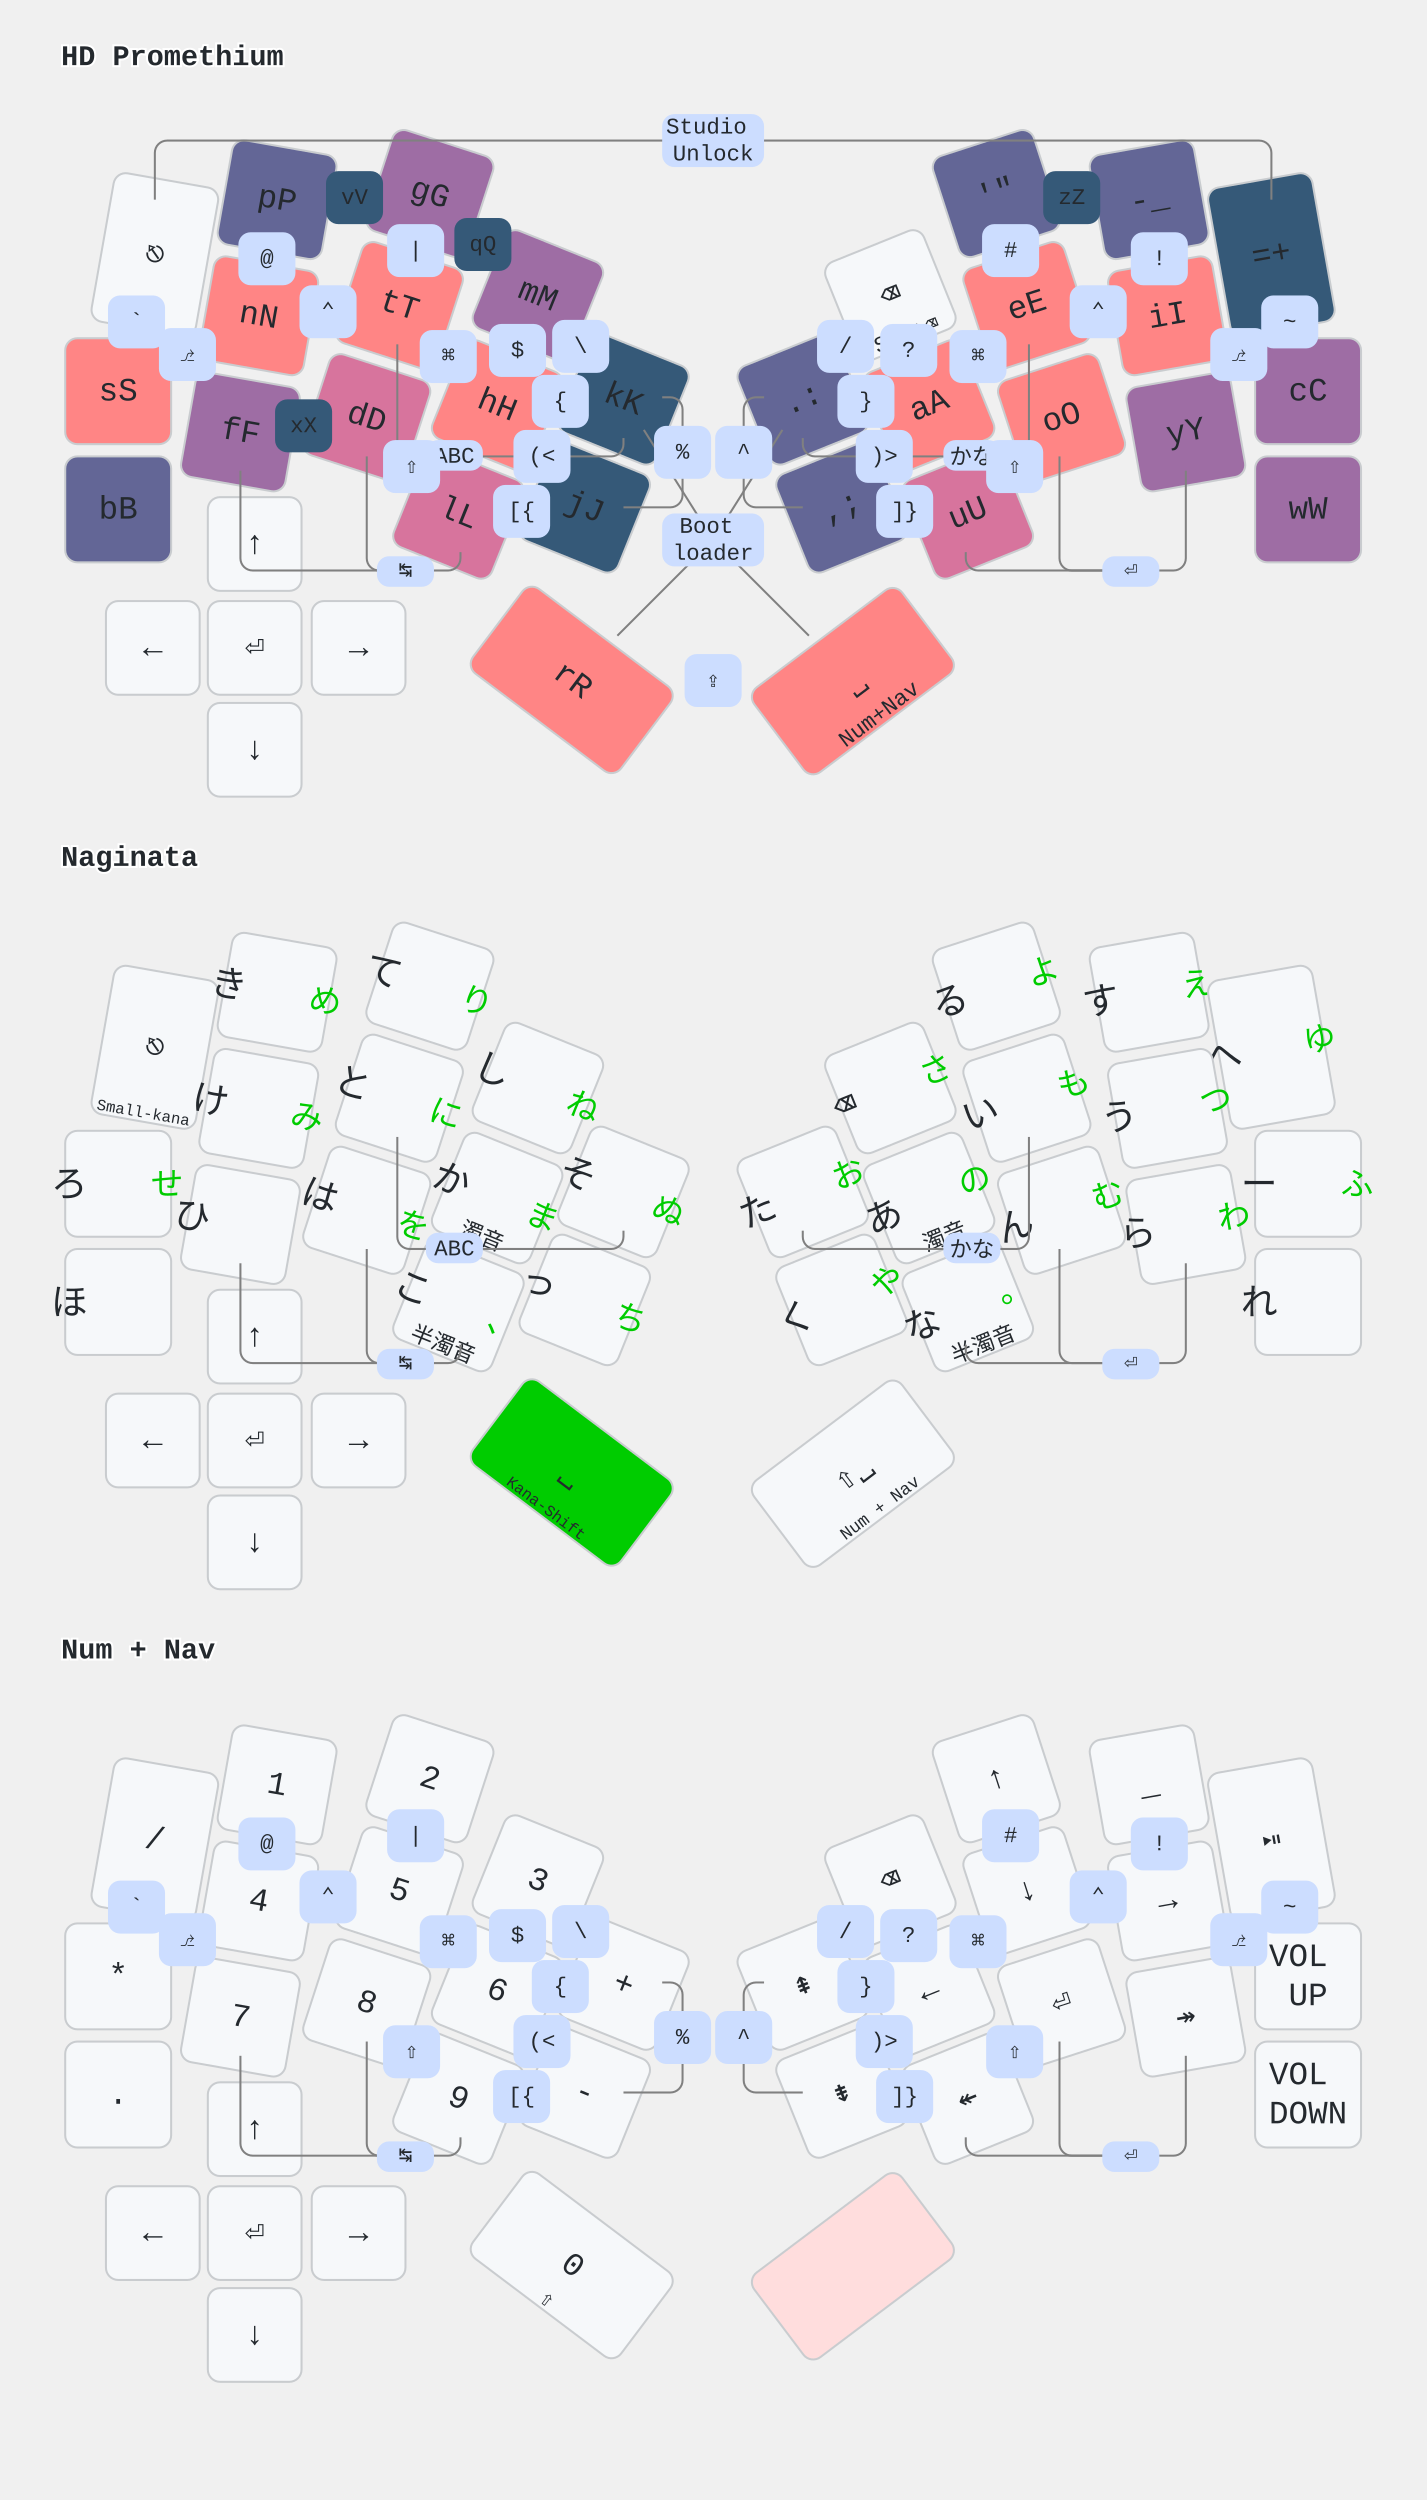
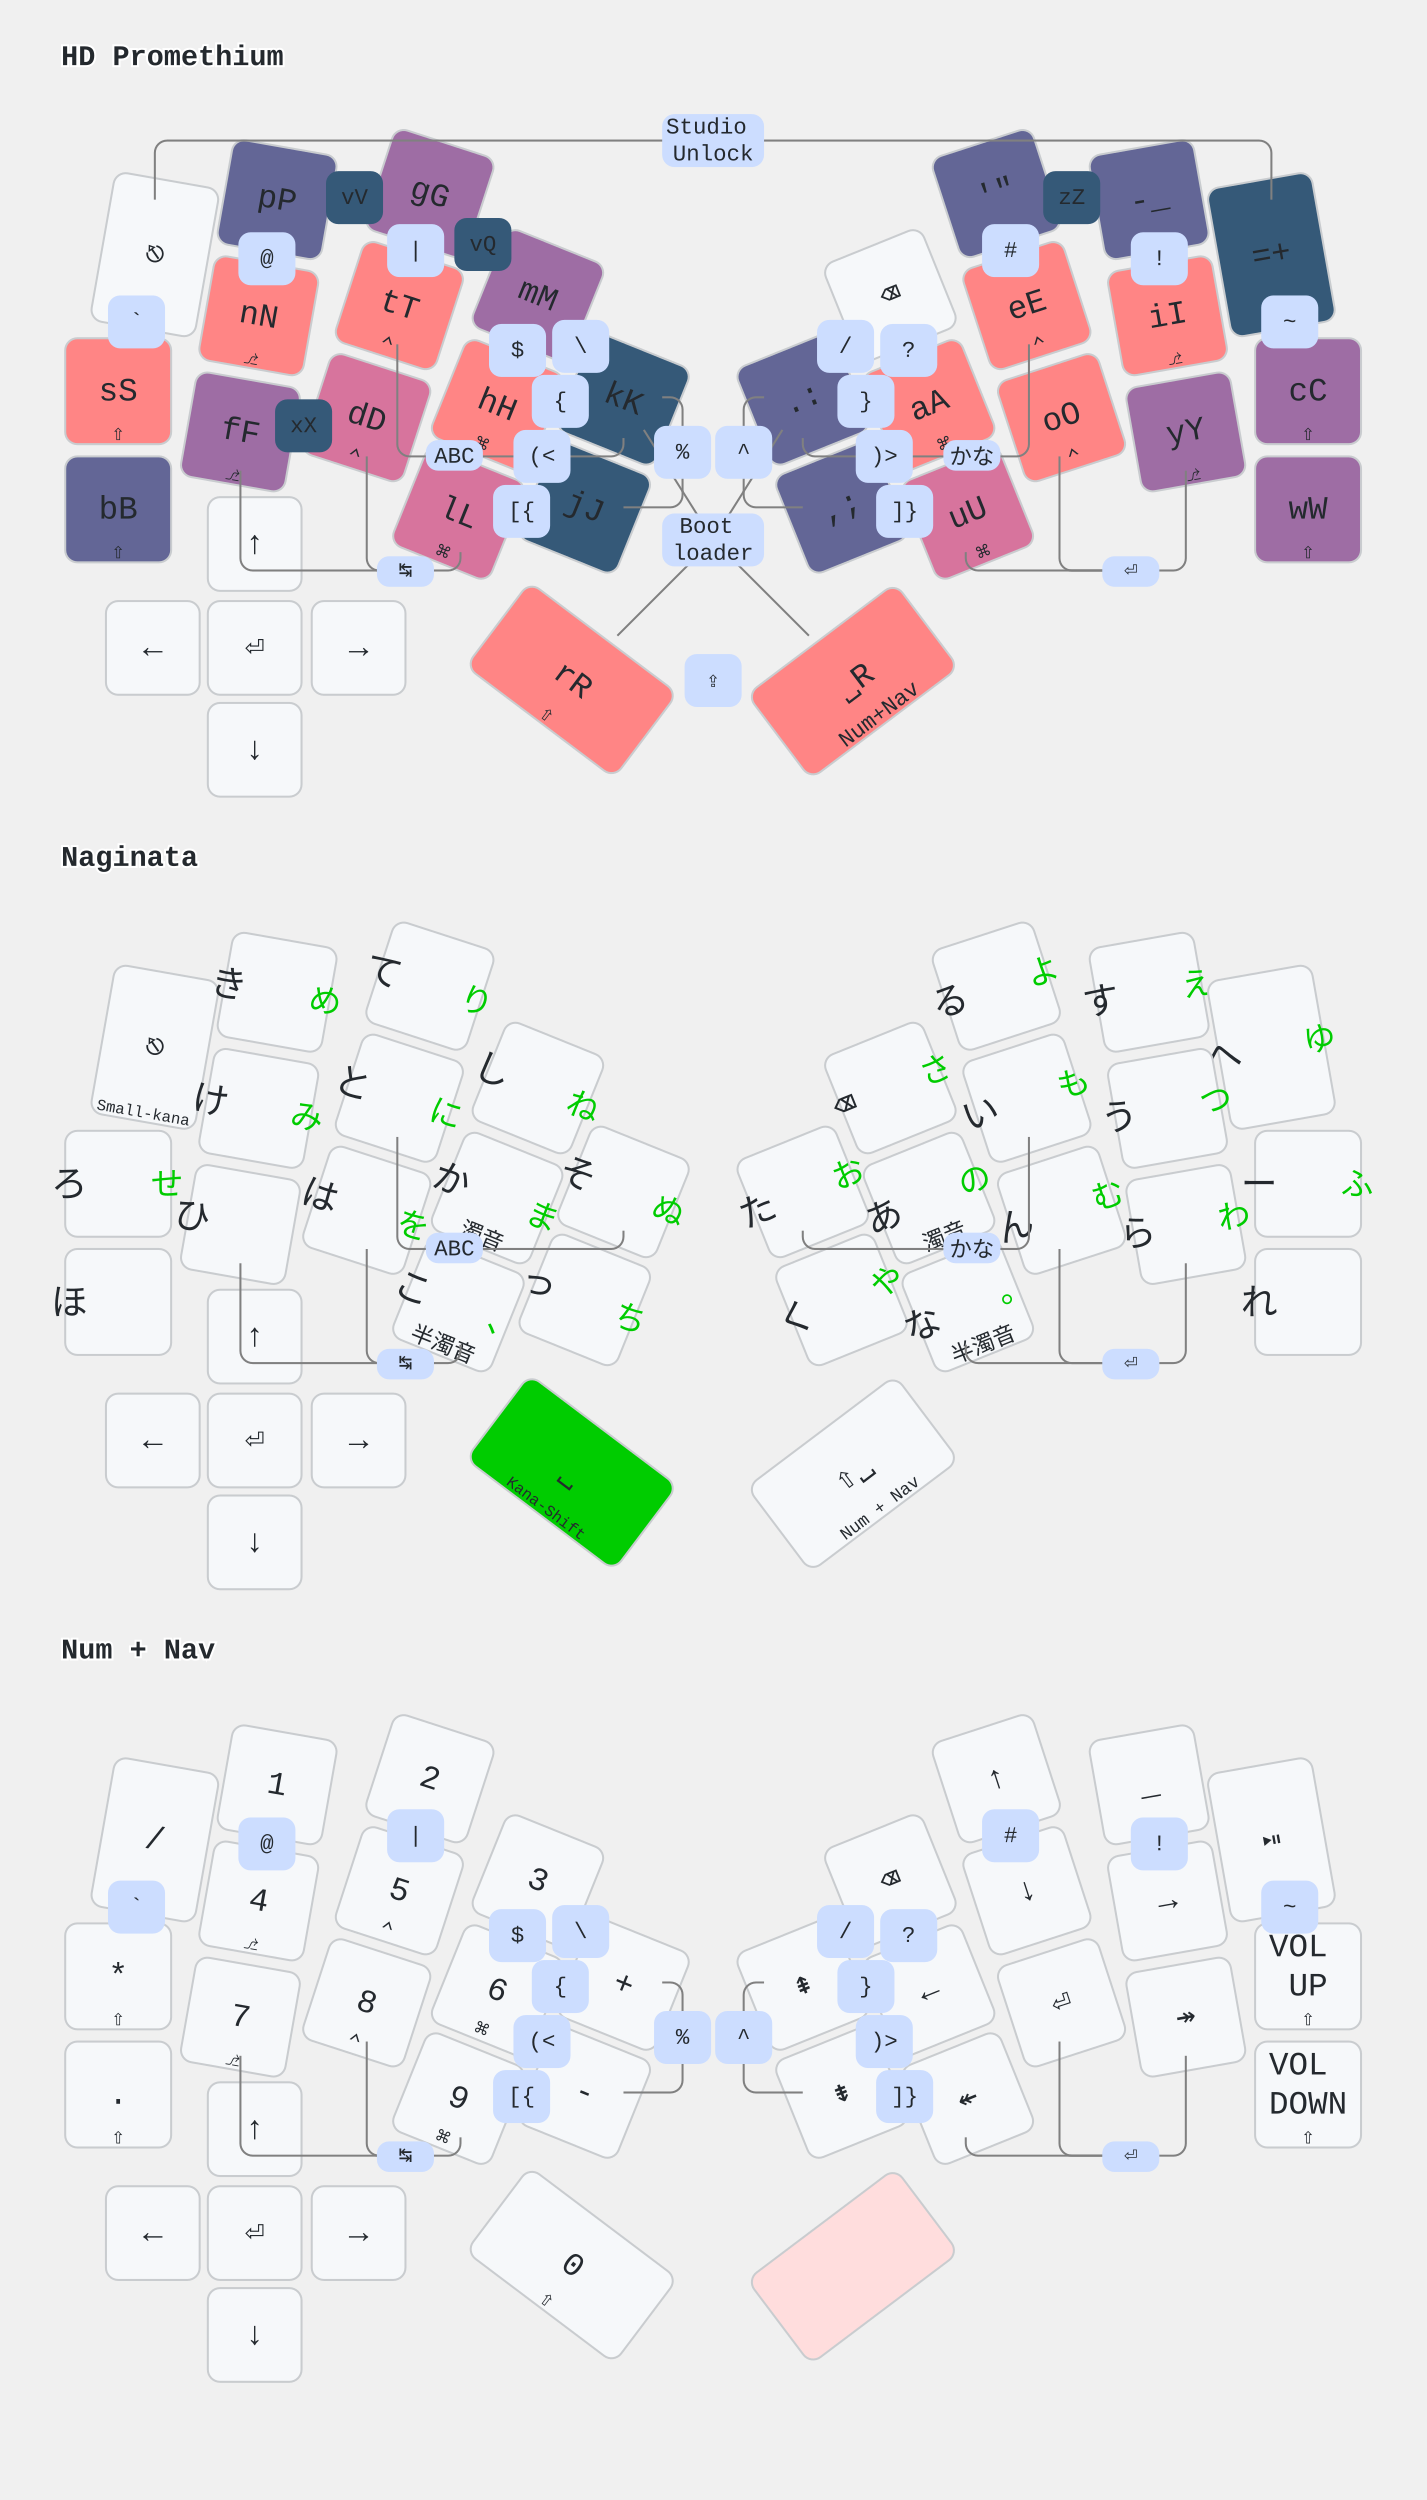
<svg xmlns="http://www.w3.org/2000/svg" width="700" height="1227" viewBox="0 0 700 1227" class="keymap">
  <style>/* inherit to force styles through use tags*/
svg path {
    fill: inherit;
}
/* font and background color specifications */
svg.keymap {
    font-family: SFMono-Regular,Consolas,Liberation Mono,Menlo,monospace;
    font-size: 14px;
    font-kerning: normal;
    text-rendering: optimizeLegibility;
    fill: #24292e;
}

/* default key styling */
rect.key {
    fill: #f6f8fa;
    stroke: #c9cccf;
    stroke-width: 1;
}

/* color accent for combo boxes */
rect.combo {
    fill: #cdf;
}

/* color accent for held keys */
rect.held, rect.combo.held {
    fill: #fdd;
}

/* color accent for ghost (optional) keys */
rect.ghost, rect.combo.ghost {
    stroke-dasharray: 4, 4;
    stroke-width: 2;
}

text {
    text-anchor: middle;
    dominant-baseline: middle;
}

/* styling for layer labels */
text.label {
    font-weight: bold;
    text-anchor: start;
    stroke: white;
    stroke-width: 2;
    paint-order: stroke;
}

text.tap {
    font-size: 16px;
}

/* styling for combo tap, and key hold/shifted label text */
text.combo, text.hold, text.shifted {
    font-size: 11px;
}

text.hold {
    text-anchor: middle;
    dominant-baseline: auto;
}

text.shifted {
    text-anchor: middle;
    dominant-baseline: hanging;
}

/* styling for hold/shifted label text in combo box */
text.combo.hold, text.combo.shifted {
    font-size: 8px;
}

/* lighter symbol for transparent keys */
text.trans {
    fill: #7b7e81;
}

/* styling for combo dendrons */
path.combo {
    stroke-width: 1;
    stroke: gray;
    fill: none;
}

/* Start Tabler Icons Cleanup */
/* cannot use height/width with glyphs */
.icon-tabler &gt; path {
    fill: inherit;
    stroke: inherit;
}
/* hide tabler's default box */
.icon-tabler &gt; path[stroke="none"][fill="none"] {
    visibility: collapse;
}

rect.low {
    fill: #355978;
}
rect.medium-low {
    fill: #636696;
}
rect.medium {
    fill: #9E6DA4;
}
rect.medium-high {
    fill: #D7749D;
}
rect.high {
    fill: #FF8585;
}

/* green styling for Naginata kana-shift */
rect.kshift {
    fill: #00CC00;
}
text.left {
    font-size: 18px;
    translate: 16px 7px;
}
text.right {
    fill: #00CC00;
    font-size: 16px;
    translate: -16px -10px;
}
</style>
  <g transform="translate(30, 0)" class="layer-HD Promethium">
    <text x="0" y="28" class="label" id="HD-Promethium">HD Promethium</text>
    <g transform="translate(0, 60)">
      <g transform="translate(46, 65) rotate(10.0)" class="key keypos-0">
        <rect rx="6" ry="6" x="-26" y="-37" width="52" height="74" class="key" />
        <text x="0" y="0" class="key tap">⎋</text>
      </g>
      <g transform="translate(106, 38) rotate(10.0)" class="key medium-low keypos-1">
        <rect rx="6" ry="6" x="-26" y="-26" width="52" height="52" class="key medium-low" />
        <text x="0" y="0" class="key medium-low tap">pP</text>
      </g>
      <g transform="translate(181, 35) rotate(18.0)" class="key medium keypos-2">
        <rect rx="6" ry="6" x="-26" y="-26" width="52" height="52" class="key medium" />
        <text x="0" y="0" class="key medium tap">gG</text>
      </g>
      <g transform="translate(234, 85) rotate(22.0)" class="key medium keypos-3">
        <rect rx="6" ry="6" x="-26" y="-26" width="52" height="52" class="key medium" />
        <text x="0" y="0" class="key medium tap">mM</text>
      </g>
      <g transform="translate(276, 136) rotate(22.0)" class="key low keypos-4">
        <rect rx="6" ry="6" x="-26" y="-26" width="52" height="52" class="key low" />
        <text x="0" y="0" class="key low tap">kK</text>
      </g>
      <g transform="translate(364, 136) rotate(-22.0)" class="key medium-low keypos-5">
        <rect rx="6" ry="6" x="-26" y="-26" width="52" height="52" class="key medium-low" />
        <text x="0" y="0" class="key medium-low tap">.:</text>
      </g>
      <g transform="translate(407, 85) rotate(-22.0)" class="key keypos-6">
        <rect rx="6" ry="6" x="-26" y="-26" width="52" height="52" class="key" />
        <text x="0" y="0" class="key tap">⌫</text>
-         <text x="0" y="24" class="key hold">Sft+⌫</text>
      </g>
      <g transform="translate(459, 35) rotate(-18.0)" class="key medium-low keypos-7">
        <rect rx="6" ry="6" x="-26" y="-26" width="52" height="52" class="key medium-low" />
        <text x="0" y="0" class="key medium-low tap">'"</text>
      </g>
      <g transform="translate(534, 38) rotate(-10.0)" class="key medium-low keypos-8">
        <rect rx="6" ry="6" x="-26" y="-26" width="52" height="52" class="key medium-low" />
        <text x="0" y="0" class="key medium-low tap">-_</text>
      </g>
      <g transform="translate(594, 65) rotate(-10.0)" class="key low keypos-9">
        <rect rx="6" ry="6" x="-26" y="-37" width="52" height="74" class="key low" />
        <text x="0" y="0" class="key low tap">=+</text>
      </g>
      <g transform="translate(28, 132)" class="key high keypos-10">
        <rect rx="6" ry="6" x="-26" y="-26" width="52" height="52" class="key high" />
        <text x="0" y="0" class="key high tap">sS</text>
+         <text x="0" y="24" class="key high hold">⇧</text>
      </g>
      <g transform="translate(97, 95) rotate(10.0)" class="key high keypos-11">
        <rect rx="6" ry="6" x="-26" y="-26" width="52" height="52" class="key high" />
        <text x="0" y="0" class="key high tap">nN</text>
+         <text x="0" y="24" class="key high hold">⎇</text>
      </g>
      <g transform="translate(166, 90) rotate(18.0)" class="key high keypos-12">
        <rect rx="6" ry="6" x="-26" y="-26" width="52" height="52" class="key high" />
        <text x="0" y="0" class="key high tap">tT</text>
+         <text x="0" y="24" class="key high hold">⌃</text>
      </g>
      <g transform="translate(214, 139) rotate(22.0)" class="key high keypos-13">
        <rect rx="6" ry="6" x="-26" y="-26" width="52" height="52" class="key high" />
        <text x="0" y="0" class="key high tap">hH</text>
+         <text x="0" y="24" class="key high hold">⌘</text>
      </g>
      <g transform="translate(257, 189) rotate(22.0)" class="key low keypos-14">
        <rect rx="6" ry="6" x="-26" y="-26" width="52" height="52" class="key low" />
        <text x="0" y="0" class="key low tap">jJ</text>
      </g>
      <g transform="translate(383, 189) rotate(-22.0)" class="key medium-low keypos-15">
        <rect rx="6" ry="6" x="-26" y="-26" width="52" height="52" class="key medium-low" />
        <text x="0" y="0" class="key medium-low tap">,;</text>
      </g>
      <g transform="translate(426, 139) rotate(-22.0)" class="key high keypos-16">
        <rect rx="6" ry="6" x="-26" y="-26" width="52" height="52" class="key high" />
        <text x="0" y="0" class="key high tap">aA</text>
+         <text x="0" y="24" class="key high hold">⌘</text>
      </g>
      <g transform="translate(474, 90) rotate(-18.0)" class="key high keypos-17">
        <rect rx="6" ry="6" x="-26" y="-26" width="52" height="52" class="key high" />
        <text x="0" y="0" class="key high tap">eE</text>
+         <text x="0" y="24" class="key high hold">⌃</text>
      </g>
      <g transform="translate(543, 95) rotate(-10.0)" class="key high keypos-18">
        <rect rx="6" ry="6" x="-26" y="-26" width="52" height="52" class="key high" />
        <text x="0" y="0" class="key high tap">iI</text>
+         <text x="0" y="24" class="key high hold">⎇</text>
      </g>
      <g transform="translate(612, 132)" class="key medium keypos-19">
        <rect rx="6" ry="6" x="-26" y="-26" width="52" height="52" class="key medium" />
        <text x="0" y="0" class="key medium tap">cC</text>
+         <text x="0" y="24" class="key medium hold">⇧</text>
      </g>
      <g transform="translate(28, 190)" class="key medium-low keypos-20">
        <rect rx="6" ry="6" x="-26" y="-26" width="52" height="52" class="key medium-low" />
        <text x="0" y="0" class="key medium-low tap">bB</text>
+         <text x="0" y="24" class="key medium-low hold">⇧</text>
      </g>
      <g transform="translate(88, 152) rotate(10.0)" class="key medium keypos-21">
        <rect rx="6" ry="6" x="-26" y="-26" width="52" height="52" class="key medium" />
        <text x="0" y="0" class="key medium tap">fF</text>
+         <text x="0" y="24" class="key medium hold">⎇</text>
      </g>
      <g transform="translate(150, 145) rotate(18.0)" class="key medium-high keypos-22">
        <rect rx="6" ry="6" x="-26" y="-26" width="52" height="52" class="key medium-high" />
        <text x="0" y="0" class="key medium-high tap">dD</text>
+         <text x="0" y="24" class="key medium-high hold">⌃</text>
      </g>
      <g transform="translate(195, 192) rotate(22.0)" class="key medium-high keypos-23">
        <rect rx="6" ry="6" x="-26" y="-26" width="52" height="52" class="key medium-high" />
        <text x="0" y="0" class="key medium-high tap">lL</text>
+         <text x="0" y="24" class="key medium-high hold">⌘</text>
      </g>
      <g transform="translate(251, 274) rotate(37.0)" class="key high keypos-24">
        <rect rx="6" ry="6" x="-46" y="-26" width="91" height="52" class="key high" />
        <text x="0" y="0" class="key high tap">rR</text>
+         <text x="0" y="24" class="key high hold">⇧</text>
      </g>
      <g transform="translate(389, 274) rotate(-37.0)" class="key high keypos-25">
        <rect rx="6" ry="6" x="-46" y="-26" width="91" height="52" class="key high" />
-         <text x="0" y="0" class="key high tap">⎵</text>
+         <text x="0" y="0" class="key high tap">⎵R</text>
        <text x="0" y="24" class="key high hold">Num+Nav</text>
      </g>
      <g transform="translate(445, 192) rotate(-22.0)" class="key medium-high keypos-26">
        <rect rx="6" ry="6" x="-26" y="-26" width="52" height="52" class="key medium-high" />
        <text x="0" y="0" class="key medium-high tap">uU</text>
+         <text x="0" y="24" class="key medium-high hold">⌘</text>
      </g>
      <g transform="translate(491, 145) rotate(-18.0)" class="key high keypos-27">
        <rect rx="6" ry="6" x="-26" y="-26" width="52" height="52" class="key high" />
        <text x="0" y="0" class="key high tap">oO</text>
+         <text x="0" y="24" class="key high hold">⌃</text>
      </g>
      <g transform="translate(552, 152) rotate(-10.0)" class="key medium keypos-28">
        <rect rx="6" ry="6" x="-26" y="-26" width="52" height="52" class="key medium" />
        <text x="0" y="0" class="key medium tap">yY</text>
+         <text x="0" y="24" class="key medium hold">⎇</text>
      </g>
      <g transform="translate(612, 190)" class="key medium keypos-29">
        <rect rx="6" ry="6" x="-26" y="-26" width="52" height="52" class="key medium" />
        <text x="0" y="0" class="key medium tap">wW</text>
+         <text x="0" y="24" class="key medium hold">⇧</text>
      </g>
      <g transform="translate(95, 207)" class="key keypos-30">
        <rect rx="6" ry="6" x="-23" y="-23" width="46" height="46" class="key" />
        <text x="0" y="0" class="key tap">↑</text>
      </g>
      <g transform="translate(45, 258)" class="key keypos-31">
        <rect rx="6" ry="6" x="-23" y="-23" width="46" height="46" class="key" />
        <text x="0" y="0" class="key tap">←</text>
      </g>
      <g transform="translate(95, 258)" class="key keypos-32">
        <rect rx="6" ry="6" x="-23" y="-23" width="46" height="46" class="key" />
        <text x="0" y="0" class="key tap">⏎</text>
      </g>
      <g transform="translate(146, 258)" class="key keypos-33">
        <rect rx="6" ry="6" x="-23" y="-23" width="46" height="46" class="key" />
        <text x="0" y="0" class="key tap">→</text>
      </g>
      <g transform="translate(95, 308)" class="key keypos-34">
        <rect rx="6" ry="6" x="-23" y="-23" width="46" height="46" class="key" />
        <text x="0" y="0" class="key tap">↓</text>
      </g>
      <g class="combo combopos-0">
        <path d="M320,9 h-268 a6.0,6.0 0 0 0 -6.0,6.0 v23" class="combo" />
        <path d="M320,9 h268 a6.0,6.0 0 0 1 6.0,6.0 v23" class="combo" />
        <rect rx="6" ry="6" x="295" y="-4" width="50" height="26" class="combo" />
        <text x="320" y="9" class="combo tap">
          <tspan x="320" dy="-0.6em">Studio</tspan>
          <tspan x="320" dy="1.2em">Unlock</tspan>
        </text>
      </g>
      <g class="combo combopos-1">
        <path d="M320,205 l-34,-54" class="combo" />
        <path d="M320,205 l34,-54" class="combo" />
        <path d="M320,205 l-47,47" class="combo" />
        <path d="M320,205 l47,47" class="combo" />
        <rect rx="6" ry="6" x="295" y="192" width="50" height="26" class="combo" />
        <text x="320" y="205" class="combo tap">
          <tspan x="320" dy="-0.6em">Boot</tspan>
          <tspan x="320" dy="1.2em">loader</tspan>
        </text>
      </g>
      <g class="combo combopos-2">
        <path d="M447,164 h-77 a6.0,6.0 0 0 1 -6.0,-6.0 v-3" class="combo" />
        <path d="M447,164 h22 a6.0,6.0 0 0 0 6.0,-6.0 v-49" class="combo" />
        <rect rx="6" ry="6" x="433" y="156" width="28" height="15" class="combo" />
        <text x="447" y="164" class="combo tap">かな</text>
      </g>
      <g class="combo combopos-3">
        <path d="M193,164 h77 a6.0,6.0 0 0 0 6.0,-6.0 v-3" class="combo" />
        <path d="M193,164 h-22 a6.0,6.0 0 0 1 -6.0,-6.0 v-49" class="combo" />
        <rect rx="6" ry="6" x="179" y="156" width="28" height="15" class="combo" />
        <text x="193" y="164" class="combo tap">ABC</text>
      </g>
      <g class="combo combopos-4">
        <path d="M169,220 h21 a6.0,6.0 0 0 0 6.0,-6.0 v-3" class="combo" />
        <path d="M169,220 h-13 a6.0,6.0 0 0 1 -6.0,-6.0 v-50" class="combo" />
        <path d="M169,220 h-75 a6.0,6.0 0 0 1 -6.0,-6.0 v-43" class="combo" />
        <rect rx="6" ry="6" x="155" y="213" width="28" height="15" class="combo" />
        <text x="169" y="220" class="combo tap">↹</text>
      </g>
      <g class="combo combopos-5">
        <path d="M525,220 h-75 a6.0,6.0 0 0 1 -6.0,-6.0 v-3" class="combo" />
        <path d="M525,220 h-29 a6.0,6.0 0 0 1 -6.0,-6.0 v-50" class="combo" />
        <path d="M525,220 h21 a6.0,6.0 0 0 0 6.0,-6.0 v-43" class="combo" />
        <rect rx="6" ry="6" x="511" y="213" width="28" height="15" class="combo" />
        <text x="525" y="220" class="combo tap">⏎</text>
      </g>
-       <g class="combo combopos-6">
-         <rect rx="6" ry="6" x="48" y="101" width="28" height="26" class="combo" />
-         <text x="62" y="114" class="combo tap">⎇</text>
-       </g>
-       <g class="combo combopos-7">
-         <rect rx="6" ry="6" x="564" y="101" width="28" height="26" class="combo" />
-         <text x="578" y="114" class="combo tap">⎇</text>
-       </g>
-       <g class="combo combopos-8">
-         <rect rx="6" ry="6" x="117" y="80" width="28" height="26" class="combo" />
-         <text x="131" y="93" class="combo tap">⌃</text>
-       </g>
-       <g class="combo combopos-9">
-         <rect rx="6" ry="6" x="495" y="80" width="28" height="26" class="combo" />
-         <text x="509" y="93" class="combo tap">⌃</text>
-       </g>
-       <g class="combo combopos-10">
-         <rect rx="6" ry="6" x="176" y="102" width="28" height="26" class="combo" />
-         <text x="190" y="115" class="combo tap">⌘</text>
-       </g>
-       <g class="combo combopos-11">
-         <rect rx="6" ry="6" x="436" y="102" width="28" height="26" class="combo" />
-         <text x="450" y="115" class="combo tap">⌘</text>
-       </g>
-       <g class="combo combopos-12">
-         <rect rx="6" ry="6" x="158" y="156" width="28" height="26" class="combo" />
-         <text x="172" y="169" class="combo tap">⇧</text>
-       </g>
-       <g class="combo combopos-13">
-         <rect rx="6" ry="6" x="454" y="156" width="28" height="26" class="combo" />
-         <text x="468" y="169" class="combo tap">⇧</text>
-       </g>
-       <g class="combo low combopos-14">
+       <g class="combo low combopos-6">
        <rect rx="6" ry="6" x="193" y="47" width="28" height="26" class="combo low" />
-         <text x="207" y="60" class="combo low tap">qQ</text>
-       </g>
-       <g class="combo low combopos-15">
+         <text x="207" y="60" class="combo low tap">vQ</text>
+       </g>
+       <g class="combo low combopos-7">
        <rect rx="6" ry="6" x="482" y="24" width="28" height="26" class="combo low" />
        <text x="496" y="37" class="combo low tap">zZ</text>
      </g>
-       <g class="combo low combopos-16">
+       <g class="combo low combopos-8">
        <rect rx="6" ry="6" x="130" y="24" width="28" height="26" class="combo low" />
        <text x="144" y="37" class="combo low tap">vV</text>
      </g>
-       <g class="combo low combopos-17">
+       <g class="combo low combopos-9">
        <rect rx="6" ry="6" x="105" y="136" width="28" height="26" class="combo low" />
        <text x="119" y="149" class="combo low tap">xX</text>
      </g>
-       <g class="combo combopos-18">
+       <g class="combo combopos-10">
        <rect rx="6" ry="6" x="306" y="261" width="28" height="26" class="combo" />
        <text x="320" y="274" class="combo tap">⇪</text>
      </g>
-       <g class="combo combopos-19">
+       <g class="combo combopos-11">
        <rect rx="6" ry="6" x="23" y="85" width="28" height="26" class="combo" />
        <text x="37" y="98" class="combo tap">`</text>
      </g>
-       <g class="combo combopos-20">
+       <g class="combo combopos-12">
        <rect rx="6" ry="6" x="87" y="54" width="28" height="26" class="combo" />
        <text x="101" y="67" class="combo tap">@</text>
      </g>
-       <g class="combo combopos-21">
+       <g class="combo combopos-13">
        <rect rx="6" ry="6" x="160" y="50" width="28" height="26" class="combo" />
        <text x="174" y="63" class="combo tap">|</text>
      </g>
-       <g class="combo combopos-22">
+       <g class="combo combopos-14">
        <rect rx="6" ry="6" x="210" y="99" width="28" height="26" class="combo" />
        <text x="224" y="112" class="combo tap">$</text>
      </g>
-       <g class="combo combopos-23">
+       <g class="combo combopos-15">
        <rect rx="6" ry="6" x="241" y="97" width="28" height="26" class="combo" />
        <text x="255" y="110" class="combo tap">\</text>
      </g>
-       <g class="combo combopos-24">
+       <g class="combo combopos-16">
        <path d="M305,162 v-21 a6.0,6.0 0 0 0 -6.0,-6.0 h-4" class="combo" />
        <path d="M305,162 v21 a6.0,6.0 0 0 1 -6.0,6.0 h-23" class="combo" />
        <rect rx="6" ry="6" x="291" y="149" width="28" height="26" class="combo" />
        <text x="305" y="162" class="combo tap">%</text>
      </g>
-       <g class="combo combopos-25">
+       <g class="combo combopos-17">
        <path d="M335,162 v-21 a6.0,6.0 0 0 1 6.0,-6.0 h4" class="combo" />
        <path d="M335,162 v21 a6.0,6.0 0 0 0 6.0,6.0 h23" class="combo" />
        <rect rx="6" ry="6" x="321" y="149" width="28" height="26" class="combo" />
        <text x="335" y="162" class="combo tap">^</text>
      </g>
-       <g class="combo combopos-26">
+       <g class="combo combopos-18">
        <rect rx="6" ry="6" x="371" y="97" width="28" height="26" class="combo" />
        <text x="385" y="110" class="combo tap">/</text>
      </g>
-       <g class="combo combopos-27">
+       <g class="combo combopos-19">
        <rect rx="6" ry="6" x="402" y="99" width="28" height="26" class="combo" />
        <text x="416" y="112" class="combo tap">?</text>
      </g>
-       <g class="combo combopos-28">
+       <g class="combo combopos-20">
        <rect rx="6" ry="6" x="452" y="50" width="28" height="26" class="combo" />
        <text x="466" y="63" class="combo tap">#</text>
      </g>
-       <g class="combo combopos-29">
+       <g class="combo combopos-21">
        <rect rx="6" ry="6" x="525" y="54" width="28" height="26" class="combo" />
        <text x="539" y="67" class="combo tap">!</text>
      </g>
-       <g class="combo combopos-30">
+       <g class="combo combopos-22">
        <rect rx="6" ry="6" x="589" y="85" width="28" height="26" class="combo" />
        <text x="603" y="98" class="combo tap">~</text>
      </g>
-       <g class="combo combopos-31">
+       <g class="combo combopos-23">
        <rect rx="6" ry="6" x="231" y="124" width="28" height="26" class="combo" />
        <text x="245" y="137" class="combo tap">{</text>
      </g>
-       <g class="combo combopos-32">
+       <g class="combo combopos-24">
        <rect rx="6" ry="6" x="381" y="124" width="28" height="26" class="combo" />
        <text x="395" y="137" class="combo tap">}</text>
      </g>
-       <g class="combo combopos-33">
+       <g class="combo combopos-25">
        <rect rx="6" ry="6" x="222" y="151" width="28" height="26" class="combo" />
        <text x="236" y="164" class="combo tap">(&lt;</text>
      </g>
-       <g class="combo combopos-34">
+       <g class="combo combopos-26">
        <rect rx="6" ry="6" x="390" y="151" width="28" height="26" class="combo" />
        <text x="404" y="164" class="combo tap">)&gt;</text>
      </g>
-       <g class="combo combopos-35">
+       <g class="combo combopos-27">
        <rect rx="6" ry="6" x="212" y="178" width="28" height="26" class="combo" />
        <text x="226" y="191" class="combo tap">[{</text>
      </g>
-       <g class="combo combopos-36">
+       <g class="combo combopos-28">
        <rect rx="6" ry="6" x="400" y="178" width="28" height="26" class="combo" />
        <text x="414" y="191" class="combo tap">]}</text>
      </g>
    </g>
  </g>
  <g transform="translate(30, 393)" class="layer-Naginata">
    <text x="0" y="28" class="label" id="Naginata">Naginata</text>
    <g transform="translate(0, 56)">
      <g transform="translate(46, 65) rotate(10.0)" class="key keypos-0">
        <rect rx="6" ry="6" x="-26" y="-37" width="52" height="74" class="key" />
        <text x="0" y="0" class="key tap">⎋</text>
        <text x="0" y="35" class="key hold">
          <tspan style="font-size: 70%">Small-kana</tspan>
        </text>
      </g>
      <g transform="translate(106, 38) rotate(10.0)" class="key keypos-1">
        <rect rx="6" ry="6" x="-26" y="-26" width="52" height="52" class="key" />
        <text x="-24" y="0" class="key left">き</text>
        <text x="24" y="0" class="key right">め</text>
      </g>
      <g transform="translate(181, 35) rotate(18.0)" class="key keypos-2">
        <rect rx="6" ry="6" x="-26" y="-26" width="52" height="52" class="key" />
        <text x="-24" y="0" class="key left">て</text>
        <text x="24" y="0" class="key right">り</text>
      </g>
      <g transform="translate(234, 85) rotate(22.0)" class="key keypos-3">
        <rect rx="6" ry="6" x="-26" y="-26" width="52" height="52" class="key" />
        <text x="-24" y="0" class="key left">し</text>
        <text x="24" y="0" class="key right">ね</text>
      </g>
      <g transform="translate(276, 136) rotate(22.0)" class="key keypos-4">
        <rect rx="6" ry="6" x="-26" y="-26" width="52" height="52" class="key" />
        <text x="-24" y="0" class="key left">そ</text>
        <text x="24" y="0" class="key right">ぬ</text>
      </g>
      <g transform="translate(364, 136) rotate(-22.0)" class="key keypos-5">
        <rect rx="6" ry="6" x="-26" y="-26" width="52" height="52" class="key" />
        <text x="-24" y="0" class="key left">た</text>
        <text x="24" y="0" class="key right">お</text>
      </g>
      <g transform="translate(407, 85) rotate(-22.0)" class="key keypos-6">
        <rect rx="6" ry="6" x="-26" y="-26" width="52" height="52" class="key" />
        <text x="-24" y="0" class="key left">⌫</text>
        <text x="24" y="0" class="key right">さ</text>
      </g>
      <g transform="translate(459, 35) rotate(-18.0)" class="key keypos-7">
        <rect rx="6" ry="6" x="-26" y="-26" width="52" height="52" class="key" />
        <text x="-24" y="0" class="key left">る</text>
        <text x="24" y="0" class="key right">よ</text>
      </g>
      <g transform="translate(534, 38) rotate(-10.0)" class="key keypos-8">
        <rect rx="6" ry="6" x="-26" y="-26" width="52" height="52" class="key" />
        <text x="-24" y="0" class="key left">す</text>
        <text x="24" y="0" class="key right">え</text>
      </g>
      <g transform="translate(594, 65) rotate(-10.0)" class="key keypos-9">
        <rect rx="6" ry="6" x="-26" y="-37" width="52" height="74" class="key" />
        <text x="-24" y="0" class="key left">へ</text>
        <text x="24" y="0" class="key right">ゆ</text>
      </g>
      <g transform="translate(28, 132)" class="key keypos-10">
        <rect rx="6" ry="6" x="-26" y="-26" width="52" height="52" class="key" />
        <text x="-24" y="0" class="key left">ろ</text>
        <text x="24" y="0" class="key right">せ</text>
      </g>
      <g transform="translate(97, 95) rotate(10.0)" class="key keypos-11">
        <rect rx="6" ry="6" x="-26" y="-26" width="52" height="52" class="key" />
        <text x="-24" y="0" class="key left">け</text>
        <text x="24" y="0" class="key right">み</text>
      </g>
      <g transform="translate(166, 90) rotate(18.0)" class="key keypos-12">
        <rect rx="6" ry="6" x="-26" y="-26" width="52" height="52" class="key" />
        <text x="-24" y="0" class="key left">と</text>
        <text x="24" y="0" class="key right">に</text>
      </g>
      <g transform="translate(214, 139) rotate(22.0)" class="key keypos-13">
        <rect rx="6" ry="6" x="-26" y="-26" width="52" height="52" class="key" />
        <text x="0" y="24" class="key hold">濁音</text>
        <text x="-24" y="0" class="key left">か</text>
        <text x="24" y="0" class="key right">ま</text>
      </g>
      <g transform="translate(257, 189) rotate(22.0)" class="key keypos-14">
        <rect rx="6" ry="6" x="-26" y="-26" width="52" height="52" class="key" />
        <text x="-24" y="0" class="key left">っ</text>
        <text x="24" y="0" class="key right">ち</text>
      </g>
      <g transform="translate(383, 189) rotate(-22.0)" class="key keypos-15">
        <rect rx="6" ry="6" x="-26" y="-26" width="52" height="52" class="key" />
        <text x="-24" y="0" class="key left">く</text>
        <text x="24" y="0" class="key right">や</text>
      </g>
      <g transform="translate(426, 139) rotate(-22.0)" class="key keypos-16">
        <rect rx="6" ry="6" x="-26" y="-26" width="52" height="52" class="key" />
        <text x="0" y="24" class="key hold">濁音</text>
        <text x="-24" y="0" class="key left">あ</text>
        <text x="24" y="0" class="key right">の</text>
      </g>
      <g transform="translate(474, 90) rotate(-18.0)" class="key keypos-17">
        <rect rx="6" ry="6" x="-26" y="-26" width="52" height="52" class="key" />
        <text x="-24" y="0" class="key left">い</text>
        <text x="24" y="0" class="key right">も</text>
      </g>
      <g transform="translate(543, 95) rotate(-10.0)" class="key keypos-18">
        <rect rx="6" ry="6" x="-26" y="-26" width="52" height="52" class="key" />
        <text x="-24" y="0" class="key left">う</text>
        <text x="24" y="0" class="key right">つ</text>
      </g>
      <g transform="translate(612, 132)" class="key keypos-19">
        <rect rx="6" ry="6" x="-26" y="-26" width="52" height="52" class="key" />
        <text x="-24" y="0" class="key left">ー</text>
        <text x="24" y="0" class="key right">ふ</text>
      </g>
      <g transform="translate(28, 190)" class="key keypos-20">
        <rect rx="6" ry="6" x="-26" y="-26" width="52" height="52" class="key" />
        <text x="-24" y="0" class="key left">ほ</text>
      </g>
      <g transform="translate(88, 152) rotate(10.0)" class="key keypos-21">
        <rect rx="6" ry="6" x="-26" y="-26" width="52" height="52" class="key" />
        <text x="-24" y="0" class="key left">ひ</text>
      </g>
      <g transform="translate(150, 145) rotate(18.0)" class="key keypos-22">
        <rect rx="6" ry="6" x="-26" y="-26" width="52" height="52" class="key" />
        <text x="-24" y="0" class="key left">は</text>
        <text x="24" y="0" class="key right">を</text>
      </g>
      <g transform="translate(195, 192) rotate(22.0)" class="key keypos-23">
        <rect rx="6" ry="6" x="-26" y="-26" width="52" height="52" class="key" />
        <text x="0" y="24" class="key hold">半濁音</text>
        <text x="-24" y="0" class="key left">こ</text>
        <text x="24" y="0" class="key right">、</text>
      </g>
      <g transform="translate(251, 274) rotate(37.0)" class="key kshift keypos-24">
        <rect rx="6" ry="6" x="-46" y="-26" width="91" height="52" class="key kshift" />
        <text x="0" y="0" class="key kshift tap">⎵</text>
        <text x="0" y="24" class="key kshift hold">
          <tspan style="font-size: 70%">Kana-Shift</tspan>
        </text>
      </g>
      <g transform="translate(389, 274) rotate(-37.0)" class="key keypos-25">
        <rect rx="6" ry="6" x="-46" y="-26" width="91" height="52" class="key" />
        <text x="0" y="0" class="key tap">⇧⎵</text>
        <a href="#Num--Nav">
          <text x="0" y="24" class="key hold layer-activator">
            <tspan style="font-size: 78%">Num + Nav</tspan>
          </text>
        </a>
      </g>
      <g transform="translate(445, 192) rotate(-22.0)" class="key keypos-26">
        <rect rx="6" ry="6" x="-26" y="-26" width="52" height="52" class="key" />
        <text x="0" y="24" class="key hold">半濁音</text>
        <text x="-24" y="0" class="key left">な</text>
        <text x="24" y="0" class="key right">。</text>
      </g>
      <g transform="translate(491, 145) rotate(-18.0)" class="key keypos-27">
        <rect rx="6" ry="6" x="-26" y="-26" width="52" height="52" class="key" />
        <text x="-24" y="0" class="key left">ん</text>
        <text x="24" y="0" class="key right">む</text>
      </g>
      <g transform="translate(552, 152) rotate(-10.0)" class="key keypos-28">
        <rect rx="6" ry="6" x="-26" y="-26" width="52" height="52" class="key" />
        <text x="-24" y="0" class="key left">ら</text>
        <text x="24" y="0" class="key right">わ</text>
      </g>
      <g transform="translate(612, 190)" class="key keypos-29">
        <rect rx="6" ry="6" x="-26" y="-26" width="52" height="52" class="key" />
        <text x="-24" y="0" class="key left">れ</text>
      </g>
      <g transform="translate(95, 207)" class="key keypos-30">
        <rect rx="6" ry="6" x="-23" y="-23" width="46" height="46" class="key" />
        <text x="0" y="0" class="key tap">↑</text>
      </g>
      <g transform="translate(45, 258)" class="key keypos-31">
        <rect rx="6" ry="6" x="-23" y="-23" width="46" height="46" class="key" />
        <text x="0" y="0" class="key tap">←</text>
      </g>
      <g transform="translate(95, 258)" class="key keypos-32">
        <rect rx="6" ry="6" x="-23" y="-23" width="46" height="46" class="key" />
        <text x="0" y="0" class="key tap">⏎</text>
      </g>
      <g transform="translate(146, 258)" class="key keypos-33">
        <rect rx="6" ry="6" x="-23" y="-23" width="46" height="46" class="key" />
        <text x="0" y="0" class="key tap">→</text>
      </g>
      <g transform="translate(95, 308)" class="key keypos-34">
        <rect rx="6" ry="6" x="-23" y="-23" width="46" height="46" class="key" />
        <text x="0" y="0" class="key tap">↓</text>
      </g>
      <g class="combo combopos-0">
        <path d="M447,164 h-77 a6.0,6.0 0 0 1 -6.0,-6.0 v-3" class="combo" />
        <path d="M447,164 h22 a6.0,6.0 0 0 0 6.0,-6.0 v-49" class="combo" />
        <rect rx="6" ry="6" x="433" y="156" width="28" height="15" class="combo" />
        <text x="447" y="164" class="combo tap">かな</text>
      </g>
      <g class="combo combopos-1">
        <path d="M193,164 h77 a6.0,6.0 0 0 0 6.0,-6.0 v-3" class="combo" />
        <path d="M193,164 h-22 a6.0,6.0 0 0 1 -6.0,-6.0 v-49" class="combo" />
        <rect rx="6" ry="6" x="179" y="156" width="28" height="15" class="combo" />
        <text x="193" y="164" class="combo tap">ABC</text>
      </g>
      <g class="combo combopos-2">
        <path d="M169,220 h21 a6.0,6.0 0 0 0 6.0,-6.0 v-3" class="combo" />
        <path d="M169,220 h-13 a6.0,6.0 0 0 1 -6.0,-6.0 v-50" class="combo" />
        <path d="M169,220 h-75 a6.0,6.0 0 0 1 -6.0,-6.0 v-43" class="combo" />
        <rect rx="6" ry="6" x="155" y="213" width="28" height="15" class="combo" />
        <text x="169" y="220" class="combo tap">↹</text>
      </g>
      <g class="combo combopos-3">
        <path d="M525,220 h-75 a6.0,6.0 0 0 1 -6.0,-6.0 v-3" class="combo" />
        <path d="M525,220 h-29 a6.0,6.0 0 0 1 -6.0,-6.0 v-50" class="combo" />
        <path d="M525,220 h21 a6.0,6.0 0 0 0 6.0,-6.0 v-43" class="combo" />
        <rect rx="6" ry="6" x="511" y="213" width="28" height="15" class="combo" />
        <text x="525" y="220" class="combo tap">⏎</text>
      </g>
    </g>
  </g>
  <g transform="translate(30, 782)" class="layer-Num + Nav">
    <text x="0" y="28" class="label" id="Num--Nav">Num + Nav</text>
    <g transform="translate(0, 56)">
      <g transform="translate(46, 65) rotate(10.0)" class="key keypos-0">
        <rect rx="6" ry="6" x="-26" y="-37" width="52" height="74" class="key" />
        <text x="0" y="0" class="key tap">/</text>
      </g>
      <g transform="translate(106, 38) rotate(10.0)" class="key keypos-1">
        <rect rx="6" ry="6" x="-26" y="-26" width="52" height="52" class="key" />
        <text x="0" y="0" class="key tap">1</text>
      </g>
      <g transform="translate(181, 35) rotate(18.0)" class="key keypos-2">
        <rect rx="6" ry="6" x="-26" y="-26" width="52" height="52" class="key" />
        <text x="0" y="0" class="key tap">2</text>
      </g>
      <g transform="translate(234, 85) rotate(22.0)" class="key keypos-3">
        <rect rx="6" ry="6" x="-26" y="-26" width="52" height="52" class="key" />
        <text x="0" y="0" class="key tap">3</text>
      </g>
      <g transform="translate(276, 136) rotate(22.0)" class="key keypos-4">
        <rect rx="6" ry="6" x="-26" y="-26" width="52" height="52" class="key" />
        <text x="0" y="0" class="key tap">+</text>
      </g>
      <g transform="translate(364, 136) rotate(-22.0)" class="key keypos-5">
        <rect rx="6" ry="6" x="-26" y="-26" width="52" height="52" class="key" />
        <text x="0" y="0" class="key tap">⇞</text>
      </g>
      <g transform="translate(407, 85) rotate(-22.0)" class="key keypos-6">
        <rect rx="6" ry="6" x="-26" y="-26" width="52" height="52" class="key" />
        <text x="0" y="0" class="key tap">⌫</text>
      </g>
      <g transform="translate(459, 35) rotate(-18.0)" class="key keypos-7">
        <rect rx="6" ry="6" x="-26" y="-26" width="52" height="52" class="key" />
        <text x="0" y="0" class="key tap">↑</text>
      </g>
      <g transform="translate(534, 38) rotate(-10.0)" class="key keypos-8">
        <rect rx="6" ry="6" x="-26" y="-26" width="52" height="52" class="key" />
        <text x="0" y="0" class="key tap">_</text>
      </g>
      <g transform="translate(594, 65) rotate(-10.0)" class="key keypos-9">
        <rect rx="6" ry="6" x="-26" y="-37" width="52" height="74" class="key" />
        <text x="0" y="0" class="key tap">⏯</text>
      </g>
      <g transform="translate(28, 132)" class="key keypos-10">
        <rect rx="6" ry="6" x="-26" y="-26" width="52" height="52" class="key" />
        <text x="0" y="0" class="key tap">*</text>
+         <text x="0" y="24" class="key hold">⇧</text>
      </g>
      <g transform="translate(97, 95) rotate(10.0)" class="key keypos-11">
        <rect rx="6" ry="6" x="-26" y="-26" width="52" height="52" class="key" />
        <text x="0" y="0" class="key tap">4</text>
+         <text x="0" y="24" class="key hold">⎇</text>
      </g>
      <g transform="translate(166, 90) rotate(18.0)" class="key keypos-12">
        <rect rx="6" ry="6" x="-26" y="-26" width="52" height="52" class="key" />
        <text x="0" y="0" class="key tap">5</text>
+         <text x="0" y="24" class="key hold">⌃</text>
      </g>
      <g transform="translate(214, 139) rotate(22.0)" class="key keypos-13">
        <rect rx="6" ry="6" x="-26" y="-26" width="52" height="52" class="key" />
        <text x="0" y="0" class="key tap">6</text>
+         <text x="0" y="24" class="key hold">⌘</text>
      </g>
      <g transform="translate(257, 189) rotate(22.0)" class="key keypos-14">
        <rect rx="6" ry="6" x="-26" y="-26" width="52" height="52" class="key" />
        <text x="0" y="0" class="key tap">-</text>
      </g>
      <g transform="translate(383, 189) rotate(-22.0)" class="key keypos-15">
        <rect rx="6" ry="6" x="-26" y="-26" width="52" height="52" class="key" />
        <text x="0" y="0" class="key tap">⇟</text>
      </g>
      <g transform="translate(426, 139) rotate(-22.0)" class="key keypos-16">
        <rect rx="6" ry="6" x="-26" y="-26" width="52" height="52" class="key" />
        <text x="0" y="0" class="key tap">←</text>
      </g>
      <g transform="translate(474, 90) rotate(-18.0)" class="key keypos-17">
        <rect rx="6" ry="6" x="-26" y="-26" width="52" height="52" class="key" />
        <text x="0" y="0" class="key tap">↓</text>
      </g>
      <g transform="translate(543, 95) rotate(-10.0)" class="key keypos-18">
        <rect rx="6" ry="6" x="-26" y="-26" width="52" height="52" class="key" />
        <text x="0" y="0" class="key tap">→</text>
      </g>
      <g transform="translate(612, 132)" class="key keypos-19">
        <rect rx="6" ry="6" x="-26" y="-26" width="52" height="52" class="key" />
        <text x="0" y="0" class="key tap">
-           <tspan x="0" dy="-0.6em">VOL</tspan>
+           <tspan x="0" dy="-0.9em">VOL</tspan>
          <tspan x="0" dy="1.2em">UP</tspan>
        </text>
+         <text x="0" y="24" class="key hold">⇧</text>
      </g>
      <g transform="translate(28, 190)" class="key keypos-20">
        <rect rx="6" ry="6" x="-26" y="-26" width="52" height="52" class="key" />
        <text x="0" y="0" class="key tap">.</text>
+         <text x="0" y="24" class="key hold">⇧</text>
      </g>
      <g transform="translate(88, 152) rotate(10.0)" class="key keypos-21">
        <rect rx="6" ry="6" x="-26" y="-26" width="52" height="52" class="key" />
        <text x="0" y="0" class="key tap">7</text>
+         <text x="0" y="24" class="key hold">⎇</text>
      </g>
      <g transform="translate(150, 145) rotate(18.0)" class="key keypos-22">
        <rect rx="6" ry="6" x="-26" y="-26" width="52" height="52" class="key" />
        <text x="0" y="0" class="key tap">8</text>
+         <text x="0" y="24" class="key hold">⌃</text>
      </g>
      <g transform="translate(195, 192) rotate(22.0)" class="key keypos-23">
        <rect rx="6" ry="6" x="-26" y="-26" width="52" height="52" class="key" />
        <text x="0" y="0" class="key tap">9</text>
+         <text x="0" y="24" class="key hold">⌘</text>
      </g>
      <g transform="translate(251, 274) rotate(37.0)" class="key keypos-24">
        <rect rx="6" ry="6" x="-46" y="-26" width="91" height="52" class="key" />
        <text x="0" y="0" class="key tap">0</text>
        <text x="0" y="24" class="key hold">⇧</text>
      </g>
      <g transform="translate(389, 274) rotate(-37.0)" class="key held keypos-25">
        <rect rx="6" ry="6" x="-46" y="-26" width="91" height="52" class="key held" />
      </g>
      <g transform="translate(445, 192) rotate(-22.0)" class="key keypos-26">
        <rect rx="6" ry="6" x="-26" y="-26" width="52" height="52" class="key" />
        <text x="0" y="0" class="key tap">↞</text>
      </g>
      <g transform="translate(491, 145) rotate(-18.0)" class="key keypos-27">
        <rect rx="6" ry="6" x="-26" y="-26" width="52" height="52" class="key" />
        <text x="0" y="0" class="key tap">⏎</text>
      </g>
      <g transform="translate(552, 152) rotate(-10.0)" class="key keypos-28">
        <rect rx="6" ry="6" x="-26" y="-26" width="52" height="52" class="key" />
        <text x="0" y="0" class="key tap">↠</text>
      </g>
      <g transform="translate(612, 190)" class="key keypos-29">
        <rect rx="6" ry="6" x="-26" y="-26" width="52" height="52" class="key" />
        <text x="0" y="0" class="key tap">
-           <tspan x="0" dy="-0.6em">VOL</tspan>
+           <tspan x="0" dy="-0.9em">VOL</tspan>
          <tspan x="0" dy="1.2em">DOWN</tspan>
        </text>
+         <text x="0" y="24" class="key hold">⇧</text>
      </g>
      <g transform="translate(95, 207)" class="key keypos-30">
        <rect rx="6" ry="6" x="-23" y="-23" width="46" height="46" class="key" />
        <text x="0" y="0" class="key tap">↑</text>
      </g>
      <g transform="translate(45, 258)" class="key keypos-31">
        <rect rx="6" ry="6" x="-23" y="-23" width="46" height="46" class="key" />
        <text x="0" y="0" class="key tap">←</text>
      </g>
      <g transform="translate(95, 258)" class="key keypos-32">
        <rect rx="6" ry="6" x="-23" y="-23" width="46" height="46" class="key" />
        <text x="0" y="0" class="key tap">⏎</text>
      </g>
      <g transform="translate(146, 258)" class="key keypos-33">
        <rect rx="6" ry="6" x="-23" y="-23" width="46" height="46" class="key" />
        <text x="0" y="0" class="key tap">→</text>
      </g>
      <g transform="translate(95, 308)" class="key keypos-34">
        <rect rx="6" ry="6" x="-23" y="-23" width="46" height="46" class="key" />
        <text x="0" y="0" class="key tap">↓</text>
      </g>
      <g class="combo combopos-0">
        <path d="M169,220 h21 a6.0,6.0 0 0 0 6.0,-6.0 v-3" class="combo" />
        <path d="M169,220 h-13 a6.0,6.0 0 0 1 -6.0,-6.0 v-50" class="combo" />
        <path d="M169,220 h-75 a6.0,6.0 0 0 1 -6.0,-6.0 v-43" class="combo" />
        <rect rx="6" ry="6" x="155" y="213" width="28" height="15" class="combo" />
        <text x="169" y="220" class="combo tap">↹</text>
      </g>
      <g class="combo combopos-1">
        <path d="M525,220 h-75 a6.0,6.0 0 0 1 -6.0,-6.0 v-3" class="combo" />
        <path d="M525,220 h-29 a6.0,6.0 0 0 1 -6.0,-6.0 v-50" class="combo" />
        <path d="M525,220 h21 a6.0,6.0 0 0 0 6.0,-6.0 v-43" class="combo" />
        <rect rx="6" ry="6" x="511" y="213" width="28" height="15" class="combo" />
        <text x="525" y="220" class="combo tap">⏎</text>
      </g>
      <g class="combo combopos-2">
-         <rect rx="6" ry="6" x="48" y="101" width="28" height="26" class="combo" />
-         <text x="62" y="114" class="combo tap">⎇</text>
-       </g>
-       <g class="combo combopos-3">
-         <rect rx="6" ry="6" x="564" y="101" width="28" height="26" class="combo" />
-         <text x="578" y="114" class="combo tap">⎇</text>
-       </g>
-       <g class="combo combopos-4">
-         <rect rx="6" ry="6" x="117" y="80" width="28" height="26" class="combo" />
-         <text x="131" y="93" class="combo tap">⌃</text>
-       </g>
-       <g class="combo combopos-5">
-         <rect rx="6" ry="6" x="495" y="80" width="28" height="26" class="combo" />
-         <text x="509" y="93" class="combo tap">⌃</text>
-       </g>
-       <g class="combo combopos-6">
-         <rect rx="6" ry="6" x="176" y="102" width="28" height="26" class="combo" />
-         <text x="190" y="115" class="combo tap">⌘</text>
-       </g>
-       <g class="combo combopos-7">
-         <rect rx="6" ry="6" x="436" y="102" width="28" height="26" class="combo" />
-         <text x="450" y="115" class="combo tap">⌘</text>
-       </g>
-       <g class="combo combopos-8">
-         <rect rx="6" ry="6" x="158" y="156" width="28" height="26" class="combo" />
-         <text x="172" y="169" class="combo tap">⇧</text>
-       </g>
-       <g class="combo combopos-9">
-         <rect rx="6" ry="6" x="454" y="156" width="28" height="26" class="combo" />
-         <text x="468" y="169" class="combo tap">⇧</text>
-       </g>
-       <g class="combo combopos-10">
        <rect rx="6" ry="6" x="23" y="85" width="28" height="26" class="combo" />
        <text x="37" y="98" class="combo tap">`</text>
      </g>
-       <g class="combo combopos-11">
+       <g class="combo combopos-3">
        <rect rx="6" ry="6" x="87" y="54" width="28" height="26" class="combo" />
        <text x="101" y="67" class="combo tap">@</text>
      </g>
-       <g class="combo combopos-12">
+       <g class="combo combopos-4">
        <rect rx="6" ry="6" x="160" y="50" width="28" height="26" class="combo" />
        <text x="174" y="63" class="combo tap">|</text>
      </g>
-       <g class="combo combopos-13">
+       <g class="combo combopos-5">
        <rect rx="6" ry="6" x="210" y="99" width="28" height="26" class="combo" />
        <text x="224" y="112" class="combo tap">$</text>
      </g>
-       <g class="combo combopos-14">
+       <g class="combo combopos-6">
        <rect rx="6" ry="6" x="241" y="97" width="28" height="26" class="combo" />
        <text x="255" y="110" class="combo tap">\</text>
      </g>
-       <g class="combo combopos-15">
+       <g class="combo combopos-7">
        <path d="M305,162 v-21 a6.0,6.0 0 0 0 -6.0,-6.0 h-4" class="combo" />
        <path d="M305,162 v21 a6.0,6.0 0 0 1 -6.0,6.0 h-23" class="combo" />
        <rect rx="6" ry="6" x="291" y="149" width="28" height="26" class="combo" />
        <text x="305" y="162" class="combo tap">%</text>
      </g>
-       <g class="combo combopos-16">
+       <g class="combo combopos-8">
        <path d="M335,162 v-21 a6.0,6.0 0 0 1 6.0,-6.0 h4" class="combo" />
        <path d="M335,162 v21 a6.0,6.0 0 0 0 6.0,6.0 h23" class="combo" />
        <rect rx="6" ry="6" x="321" y="149" width="28" height="26" class="combo" />
        <text x="335" y="162" class="combo tap">^</text>
      </g>
-       <g class="combo combopos-17">
+       <g class="combo combopos-9">
        <rect rx="6" ry="6" x="371" y="97" width="28" height="26" class="combo" />
        <text x="385" y="110" class="combo tap">/</text>
      </g>
-       <g class="combo combopos-18">
+       <g class="combo combopos-10">
        <rect rx="6" ry="6" x="402" y="99" width="28" height="26" class="combo" />
        <text x="416" y="112" class="combo tap">?</text>
      </g>
-       <g class="combo combopos-19">
+       <g class="combo combopos-11">
        <rect rx="6" ry="6" x="452" y="50" width="28" height="26" class="combo" />
        <text x="466" y="63" class="combo tap">#</text>
      </g>
-       <g class="combo combopos-20">
+       <g class="combo combopos-12">
        <rect rx="6" ry="6" x="525" y="54" width="28" height="26" class="combo" />
        <text x="539" y="67" class="combo tap">!</text>
      </g>
-       <g class="combo combopos-21">
+       <g class="combo combopos-13">
        <rect rx="6" ry="6" x="589" y="85" width="28" height="26" class="combo" />
        <text x="603" y="98" class="combo tap">~</text>
      </g>
-       <g class="combo combopos-22">
+       <g class="combo combopos-14">
        <rect rx="6" ry="6" x="231" y="124" width="28" height="26" class="combo" />
        <text x="245" y="137" class="combo tap">{</text>
      </g>
-       <g class="combo combopos-23">
+       <g class="combo combopos-15">
        <rect rx="6" ry="6" x="381" y="124" width="28" height="26" class="combo" />
        <text x="395" y="137" class="combo tap">}</text>
      </g>
-       <g class="combo combopos-24">
+       <g class="combo combopos-16">
        <rect rx="6" ry="6" x="222" y="151" width="28" height="26" class="combo" />
        <text x="236" y="164" class="combo tap">(&lt;</text>
      </g>
-       <g class="combo combopos-25">
+       <g class="combo combopos-17">
        <rect rx="6" ry="6" x="390" y="151" width="28" height="26" class="combo" />
        <text x="404" y="164" class="combo tap">)&gt;</text>
      </g>
-       <g class="combo combopos-26">
+       <g class="combo combopos-18">
        <rect rx="6" ry="6" x="212" y="178" width="28" height="26" class="combo" />
        <text x="226" y="191" class="combo tap">[{</text>
      </g>
-       <g class="combo combopos-27">
+       <g class="combo combopos-19">
        <rect rx="6" ry="6" x="400" y="178" width="28" height="26" class="combo" />
        <text x="414" y="191" class="combo tap">]}</text>
      </g>
    </g>
  </g>
</svg>
